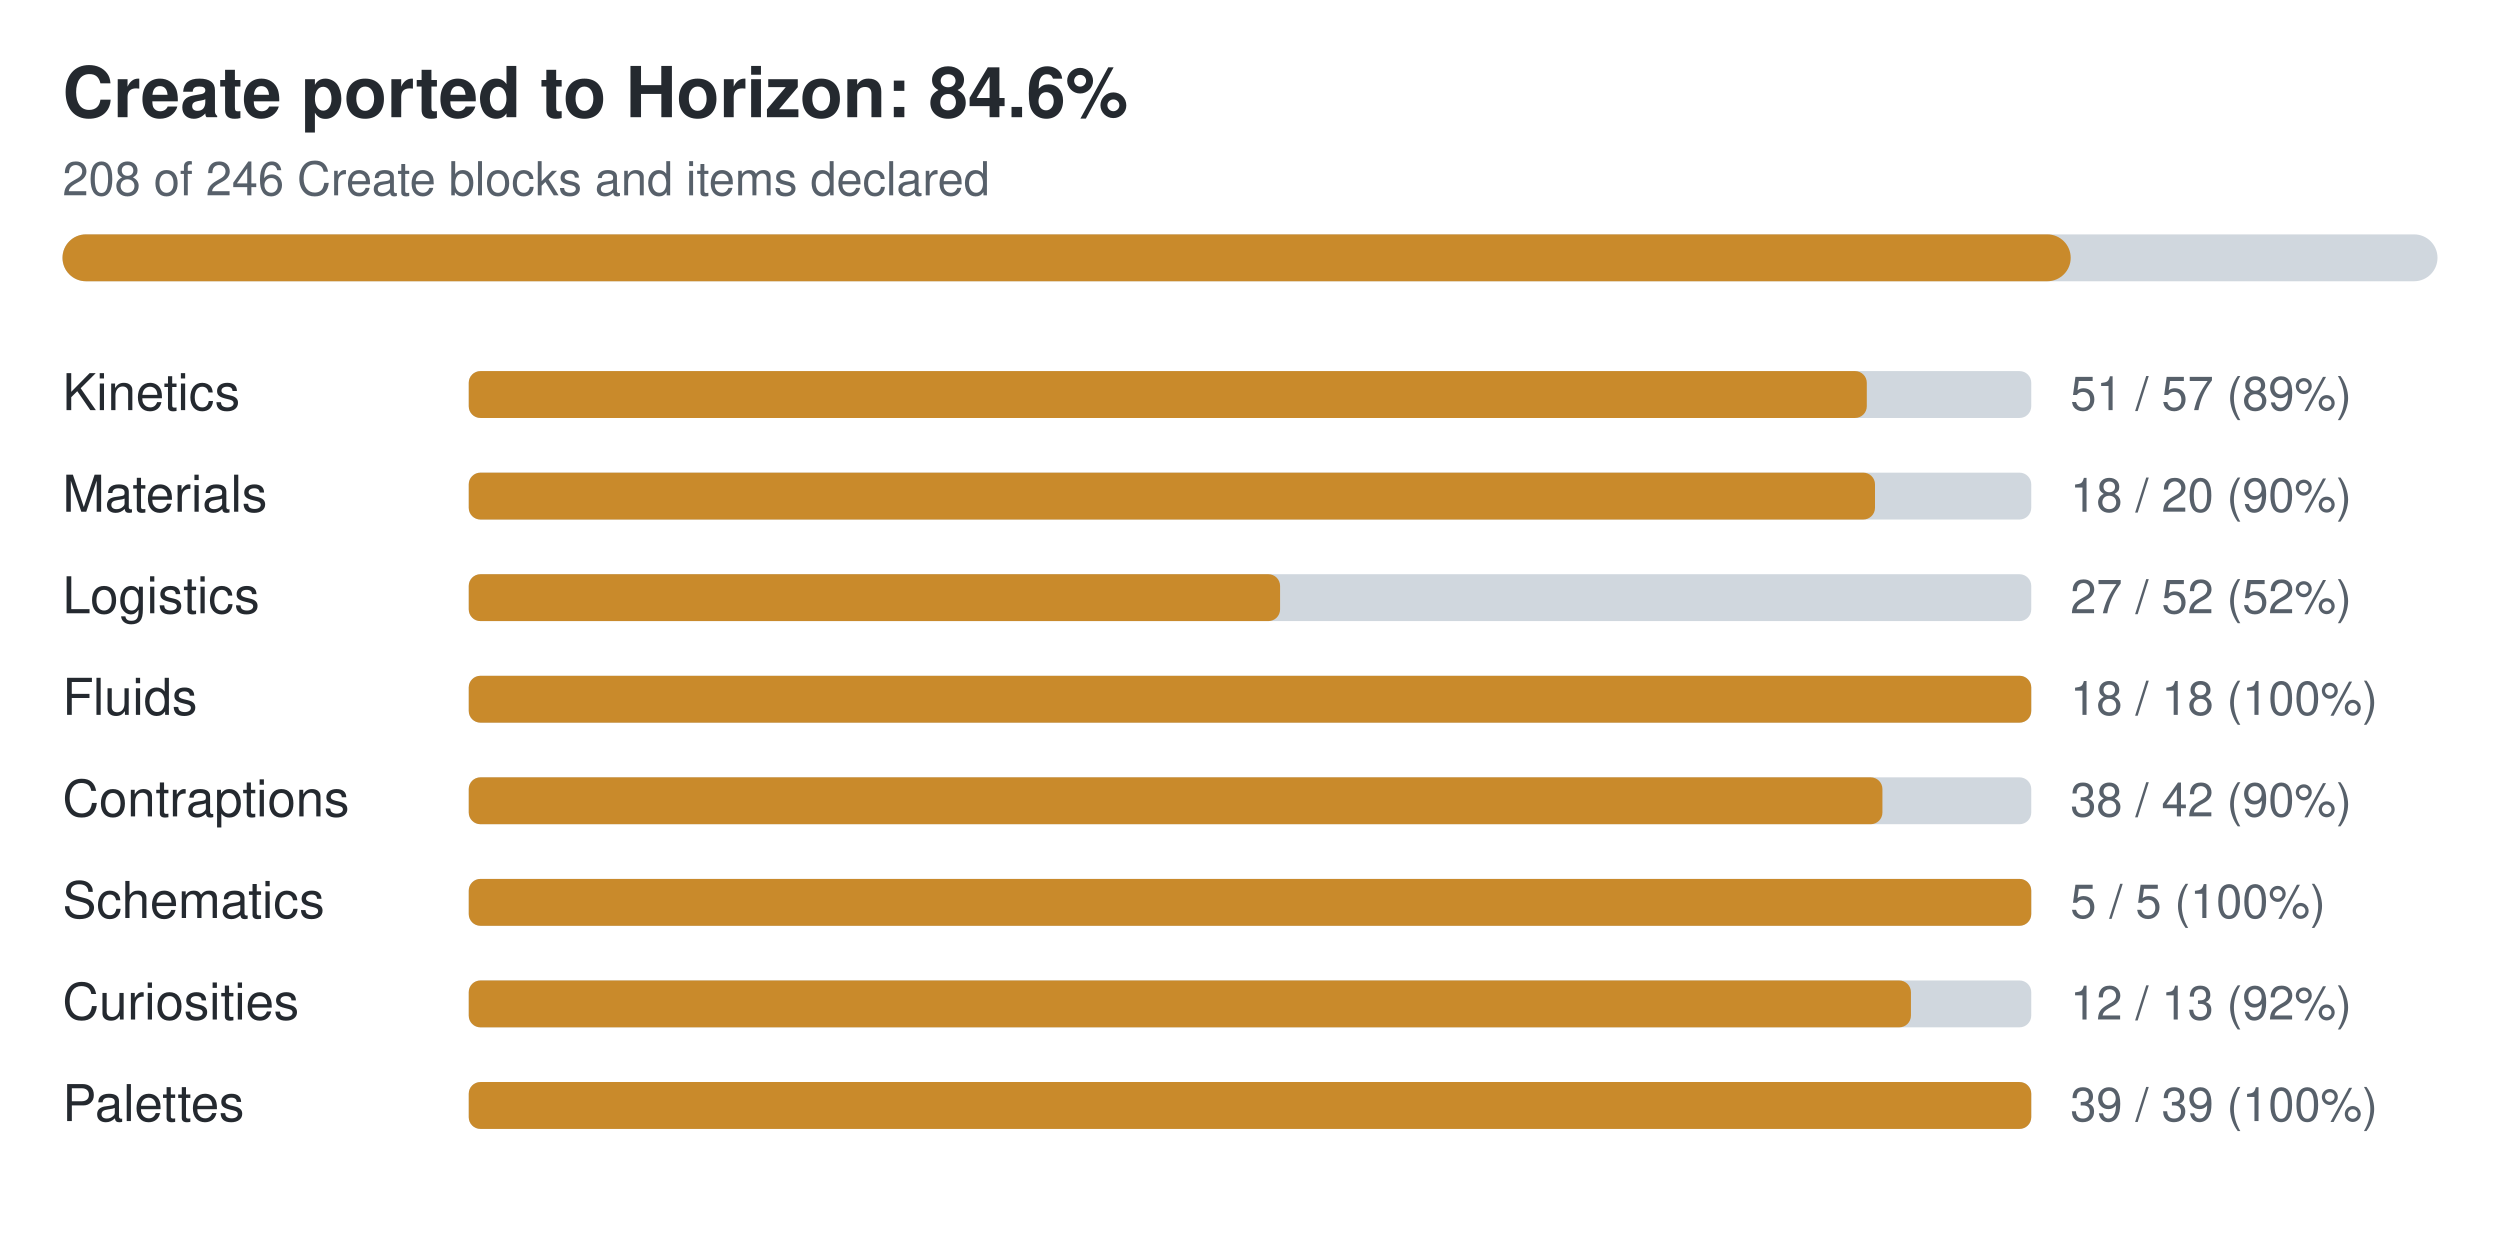
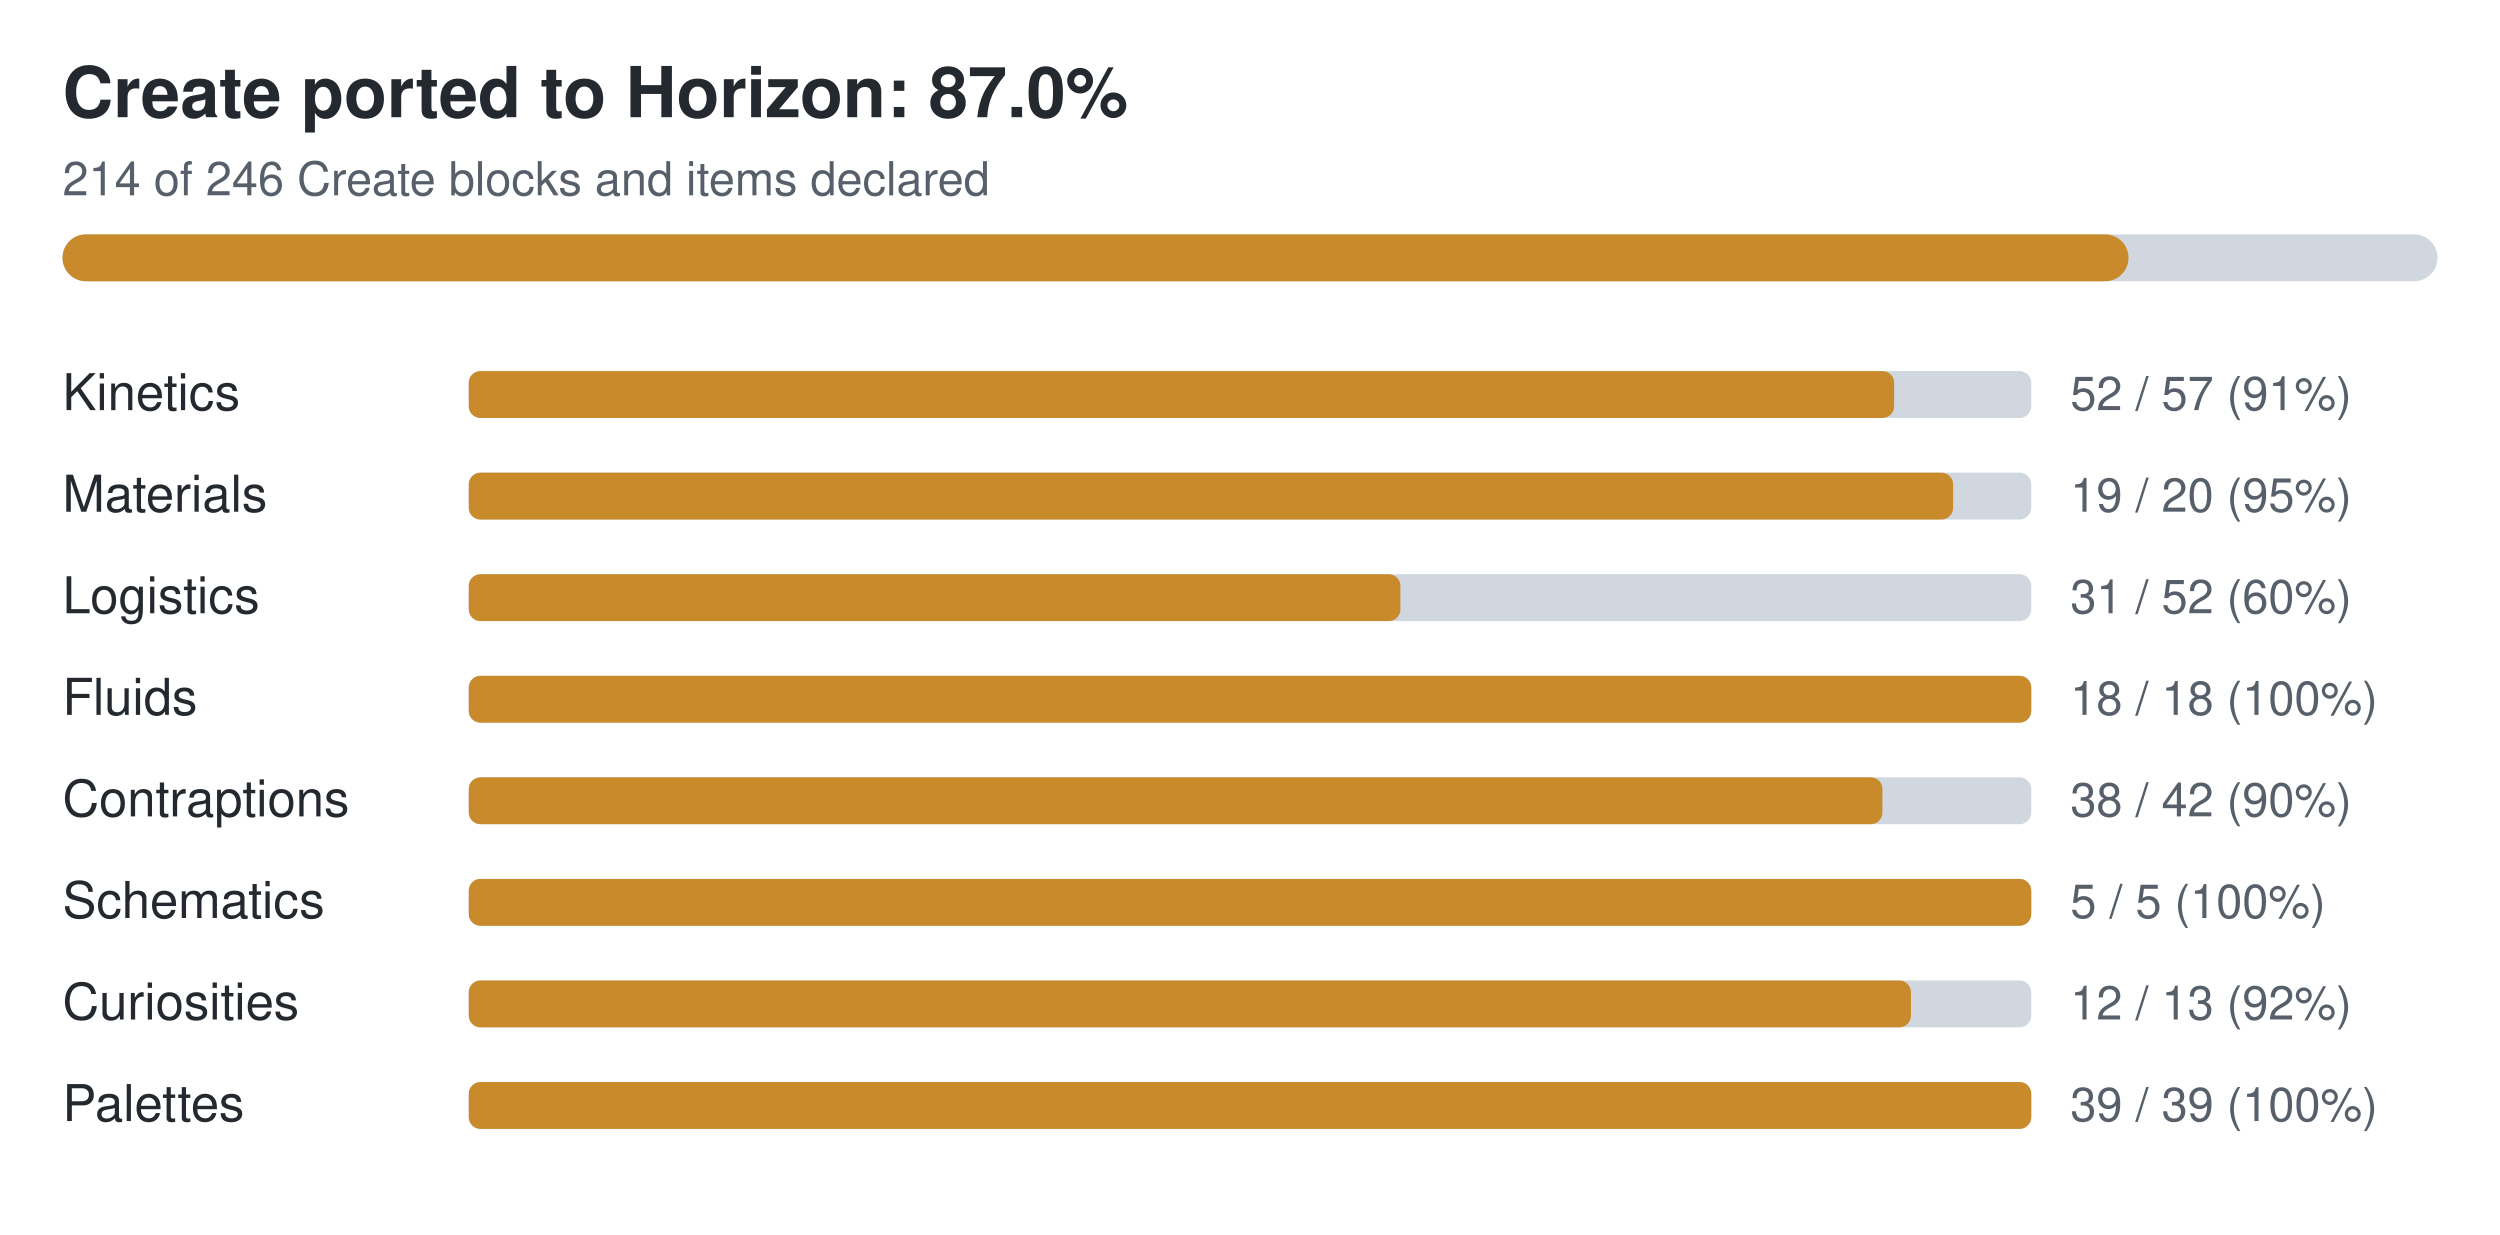
<svg xmlns="http://www.w3.org/2000/svg" width="640" height="316" viewBox="0 0 640 316" font-family="-apple-system,Segoe UI,Helvetica,Arial,sans-serif">
  <style>.t{fill:#24292f}.m{fill:#57606a}.track{fill:#d0d7de}.fill{fill:#c98a2b}@media (prefers-color-scheme:dark){.t{fill:#e6edf3}.m{fill:#8d96a0}.track{fill:#30363d}.fill{fill:#e3a64a}}</style>
-   <text class="t" x="16" y="30" font-size="18" font-weight="600">Create ported to Horizon: 84.6%</text>
-   <text class="m" x="16" y="50" font-size="12">208 of 246 Create blocks and items declared</text>
+   <text class="t" x="16" y="30" font-size="18" font-weight="600">Create ported to Horizon: 87.0%</text>
+   <text class="m" x="16" y="50" font-size="12">214 of 246 Create blocks and items declared</text>
  <rect class="track" x="16" y="60" width="608" height="12" rx="6" />
-   <rect class="fill" x="16" y="60" width="514.1" height="12" rx="6" />
+   <rect class="fill" x="16" y="60" width="528.9" height="12" rx="6" />
  <text class="t" x="16" y="105" font-size="13">Kinetics</text>
  <rect class="track" x="120" y="95" width="400" height="12" rx="3" />
-   <rect class="fill" x="120" y="95" width="357.9" height="12" rx="3" />
-   <text class="m" x="530" y="105" font-size="12">51 / 57  (89%)</text>
+   <rect class="fill" x="120" y="95" width="364.9" height="12" rx="3" />
+   <text class="m" x="530" y="105" font-size="12">52 / 57  (91%)</text>
  <text class="t" x="16" y="131" font-size="13">Materials</text>
  <rect class="track" x="120" y="121" width="400" height="12" rx="3" />
-   <rect class="fill" x="120" y="121" width="360.0" height="12" rx="3" />
-   <text class="m" x="530" y="131" font-size="12">18 / 20  (90%)</text>
+   <rect class="fill" x="120" y="121" width="380.0" height="12" rx="3" />
+   <text class="m" x="530" y="131" font-size="12">19 / 20  (95%)</text>
  <text class="t" x="16" y="157" font-size="13">Logistics</text>
  <rect class="track" x="120" y="147" width="400" height="12" rx="3" />
-   <rect class="fill" x="120" y="147" width="207.7" height="12" rx="3" />
-   <text class="m" x="530" y="157" font-size="12">27 / 52  (52%)</text>
+   <rect class="fill" x="120" y="147" width="238.5" height="12" rx="3" />
+   <text class="m" x="530" y="157" font-size="12">31 / 52  (60%)</text>
  <text class="t" x="16" y="183" font-size="13">Fluids</text>
  <rect class="track" x="120" y="173" width="400" height="12" rx="3" />
  <rect class="fill" x="120" y="173" width="400.0" height="12" rx="3" />
  <text class="m" x="530" y="183" font-size="12">18 / 18  (100%)</text>
  <text class="t" x="16" y="209" font-size="13">Contraptions</text>
  <rect class="track" x="120" y="199" width="400" height="12" rx="3" />
  <rect class="fill" x="120" y="199" width="361.9" height="12" rx="3" />
  <text class="m" x="530" y="209" font-size="12">38 / 42  (90%)</text>
  <text class="t" x="16" y="235" font-size="13">Schematics</text>
  <rect class="track" x="120" y="225" width="400" height="12" rx="3" />
  <rect class="fill" x="120" y="225" width="400.0" height="12" rx="3" />
  <text class="m" x="530" y="235" font-size="12">5 / 5  (100%)</text>
  <text class="t" x="16" y="261" font-size="13">Curiosities</text>
  <rect class="track" x="120" y="251" width="400" height="12" rx="3" />
  <rect class="fill" x="120" y="251" width="369.2" height="12" rx="3" />
  <text class="m" x="530" y="261" font-size="12">12 / 13  (92%)</text>
  <text class="t" x="16" y="287" font-size="13">Palettes</text>
  <rect class="track" x="120" y="277" width="400" height="12" rx="3" />
  <rect class="fill" x="120" y="277" width="400.0" height="12" rx="3" />
  <text class="m" x="530" y="287" font-size="12">39 / 39  (100%)</text>
</svg>
